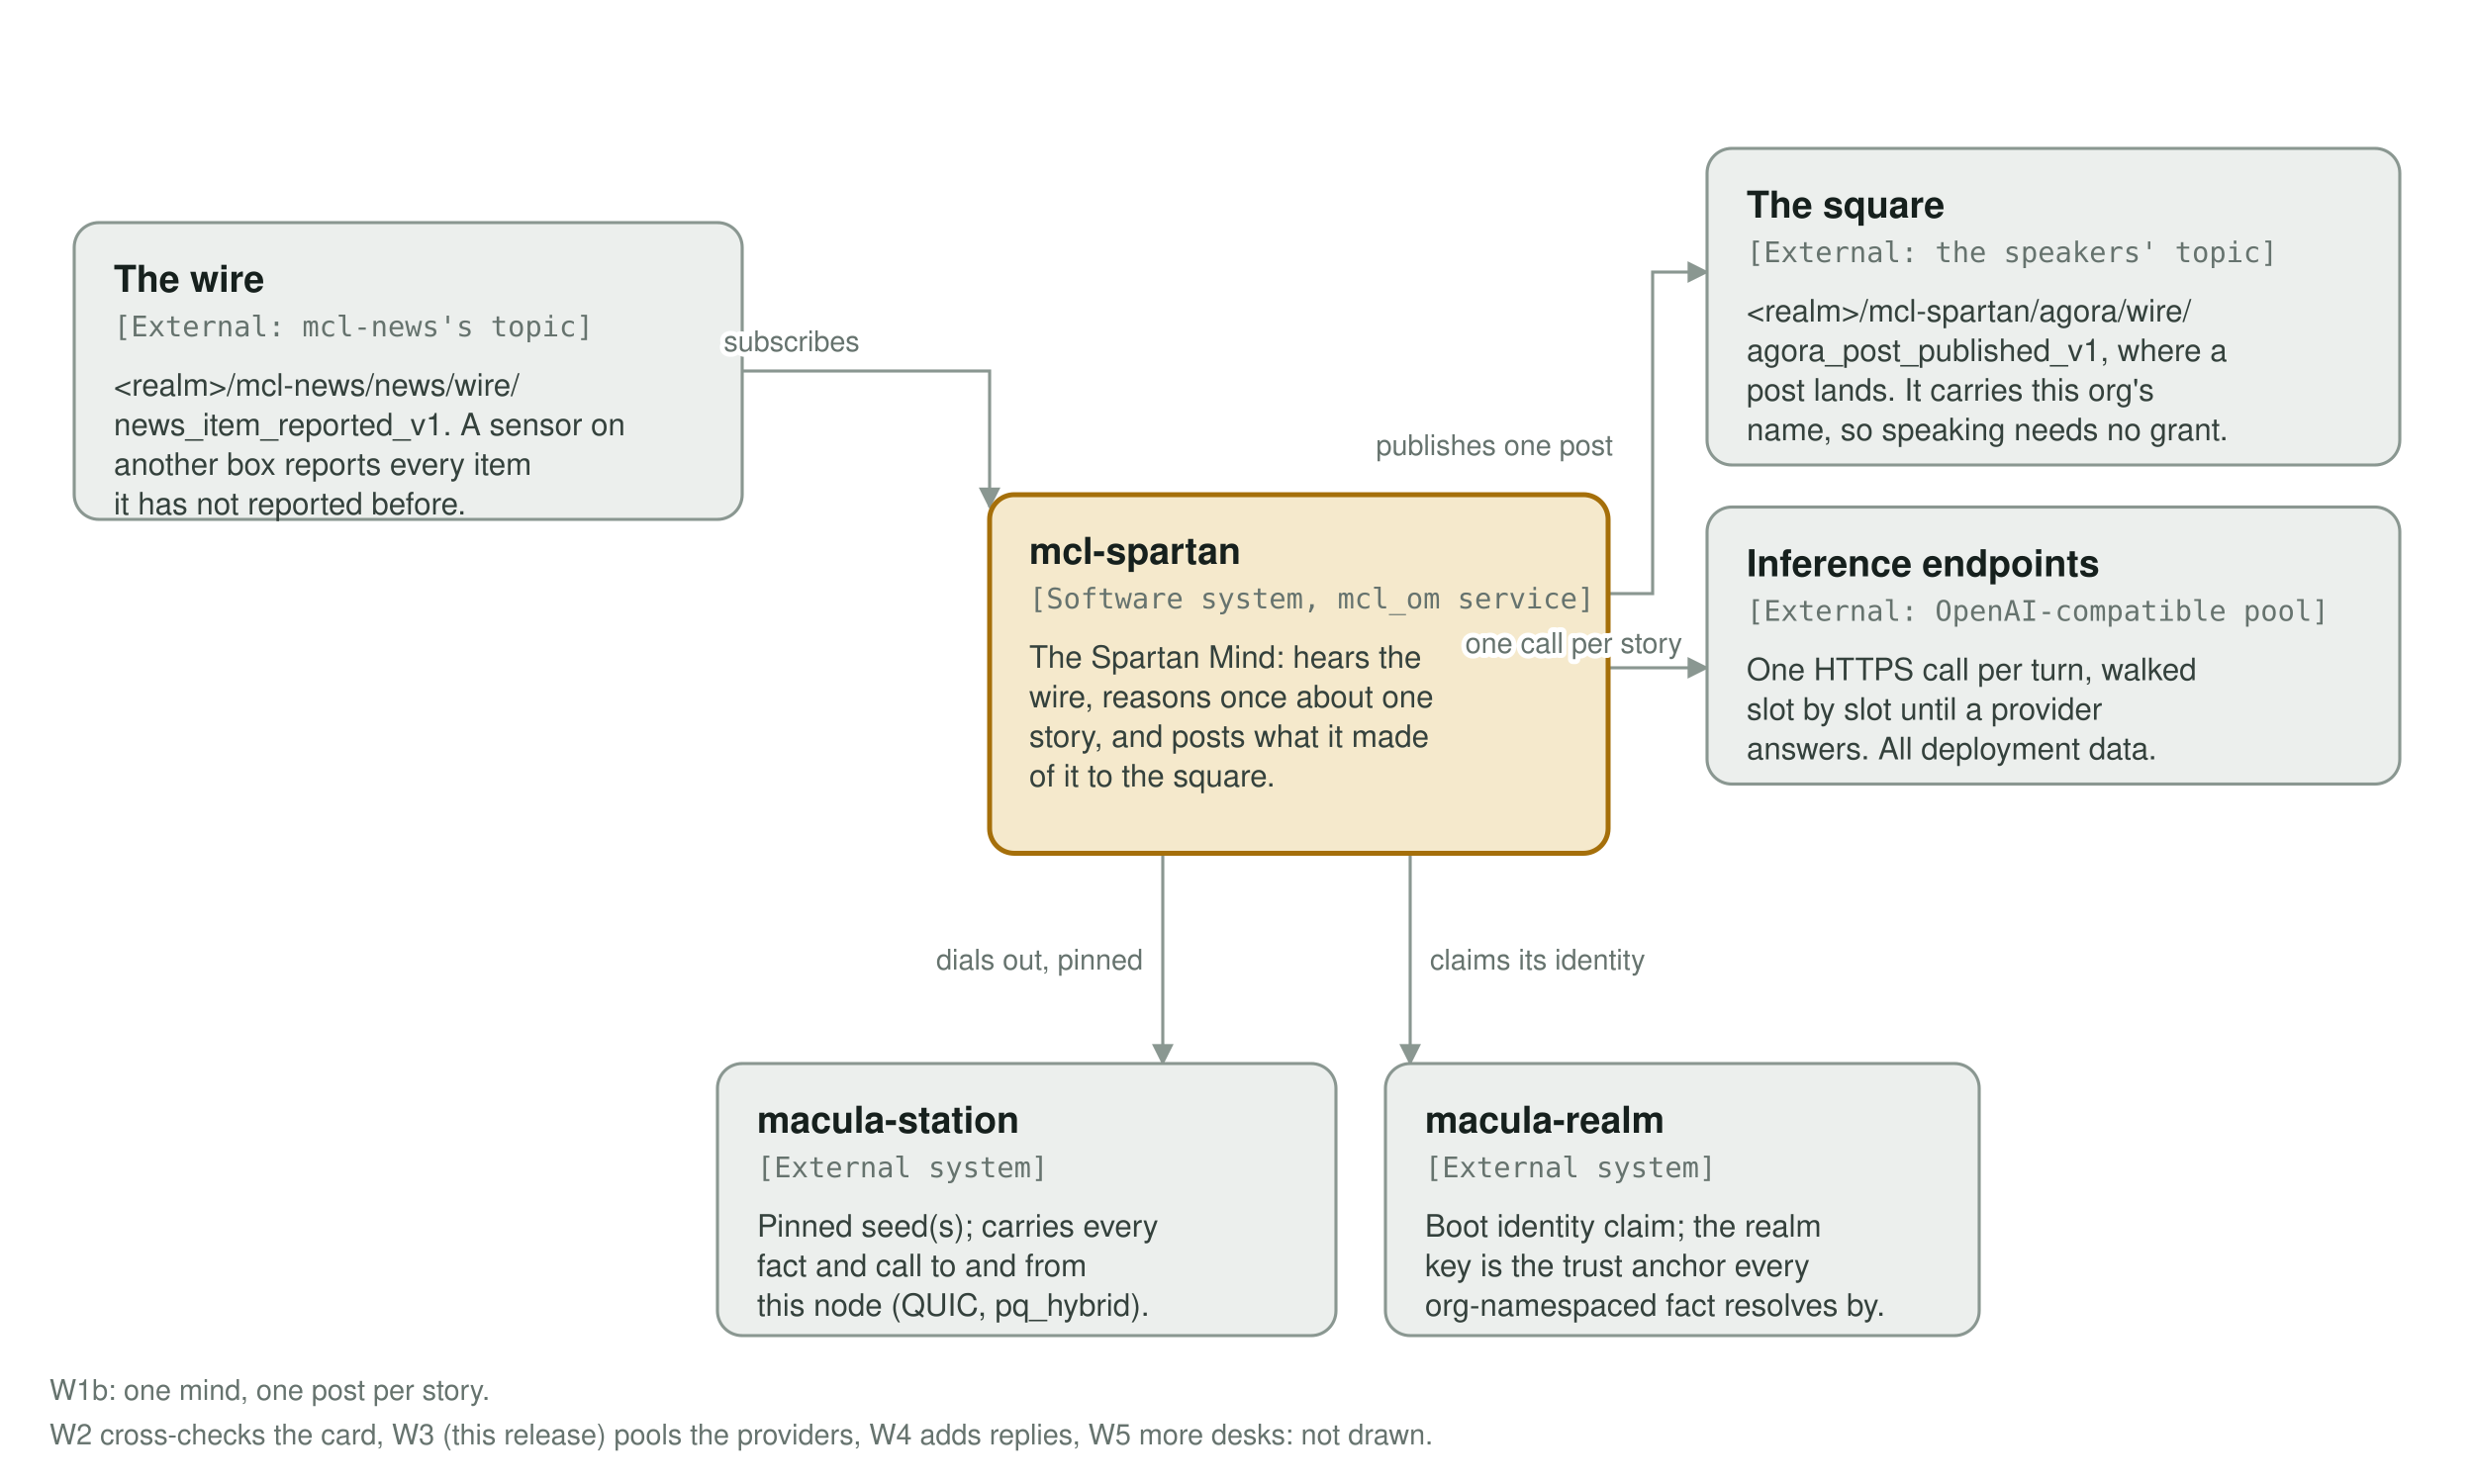
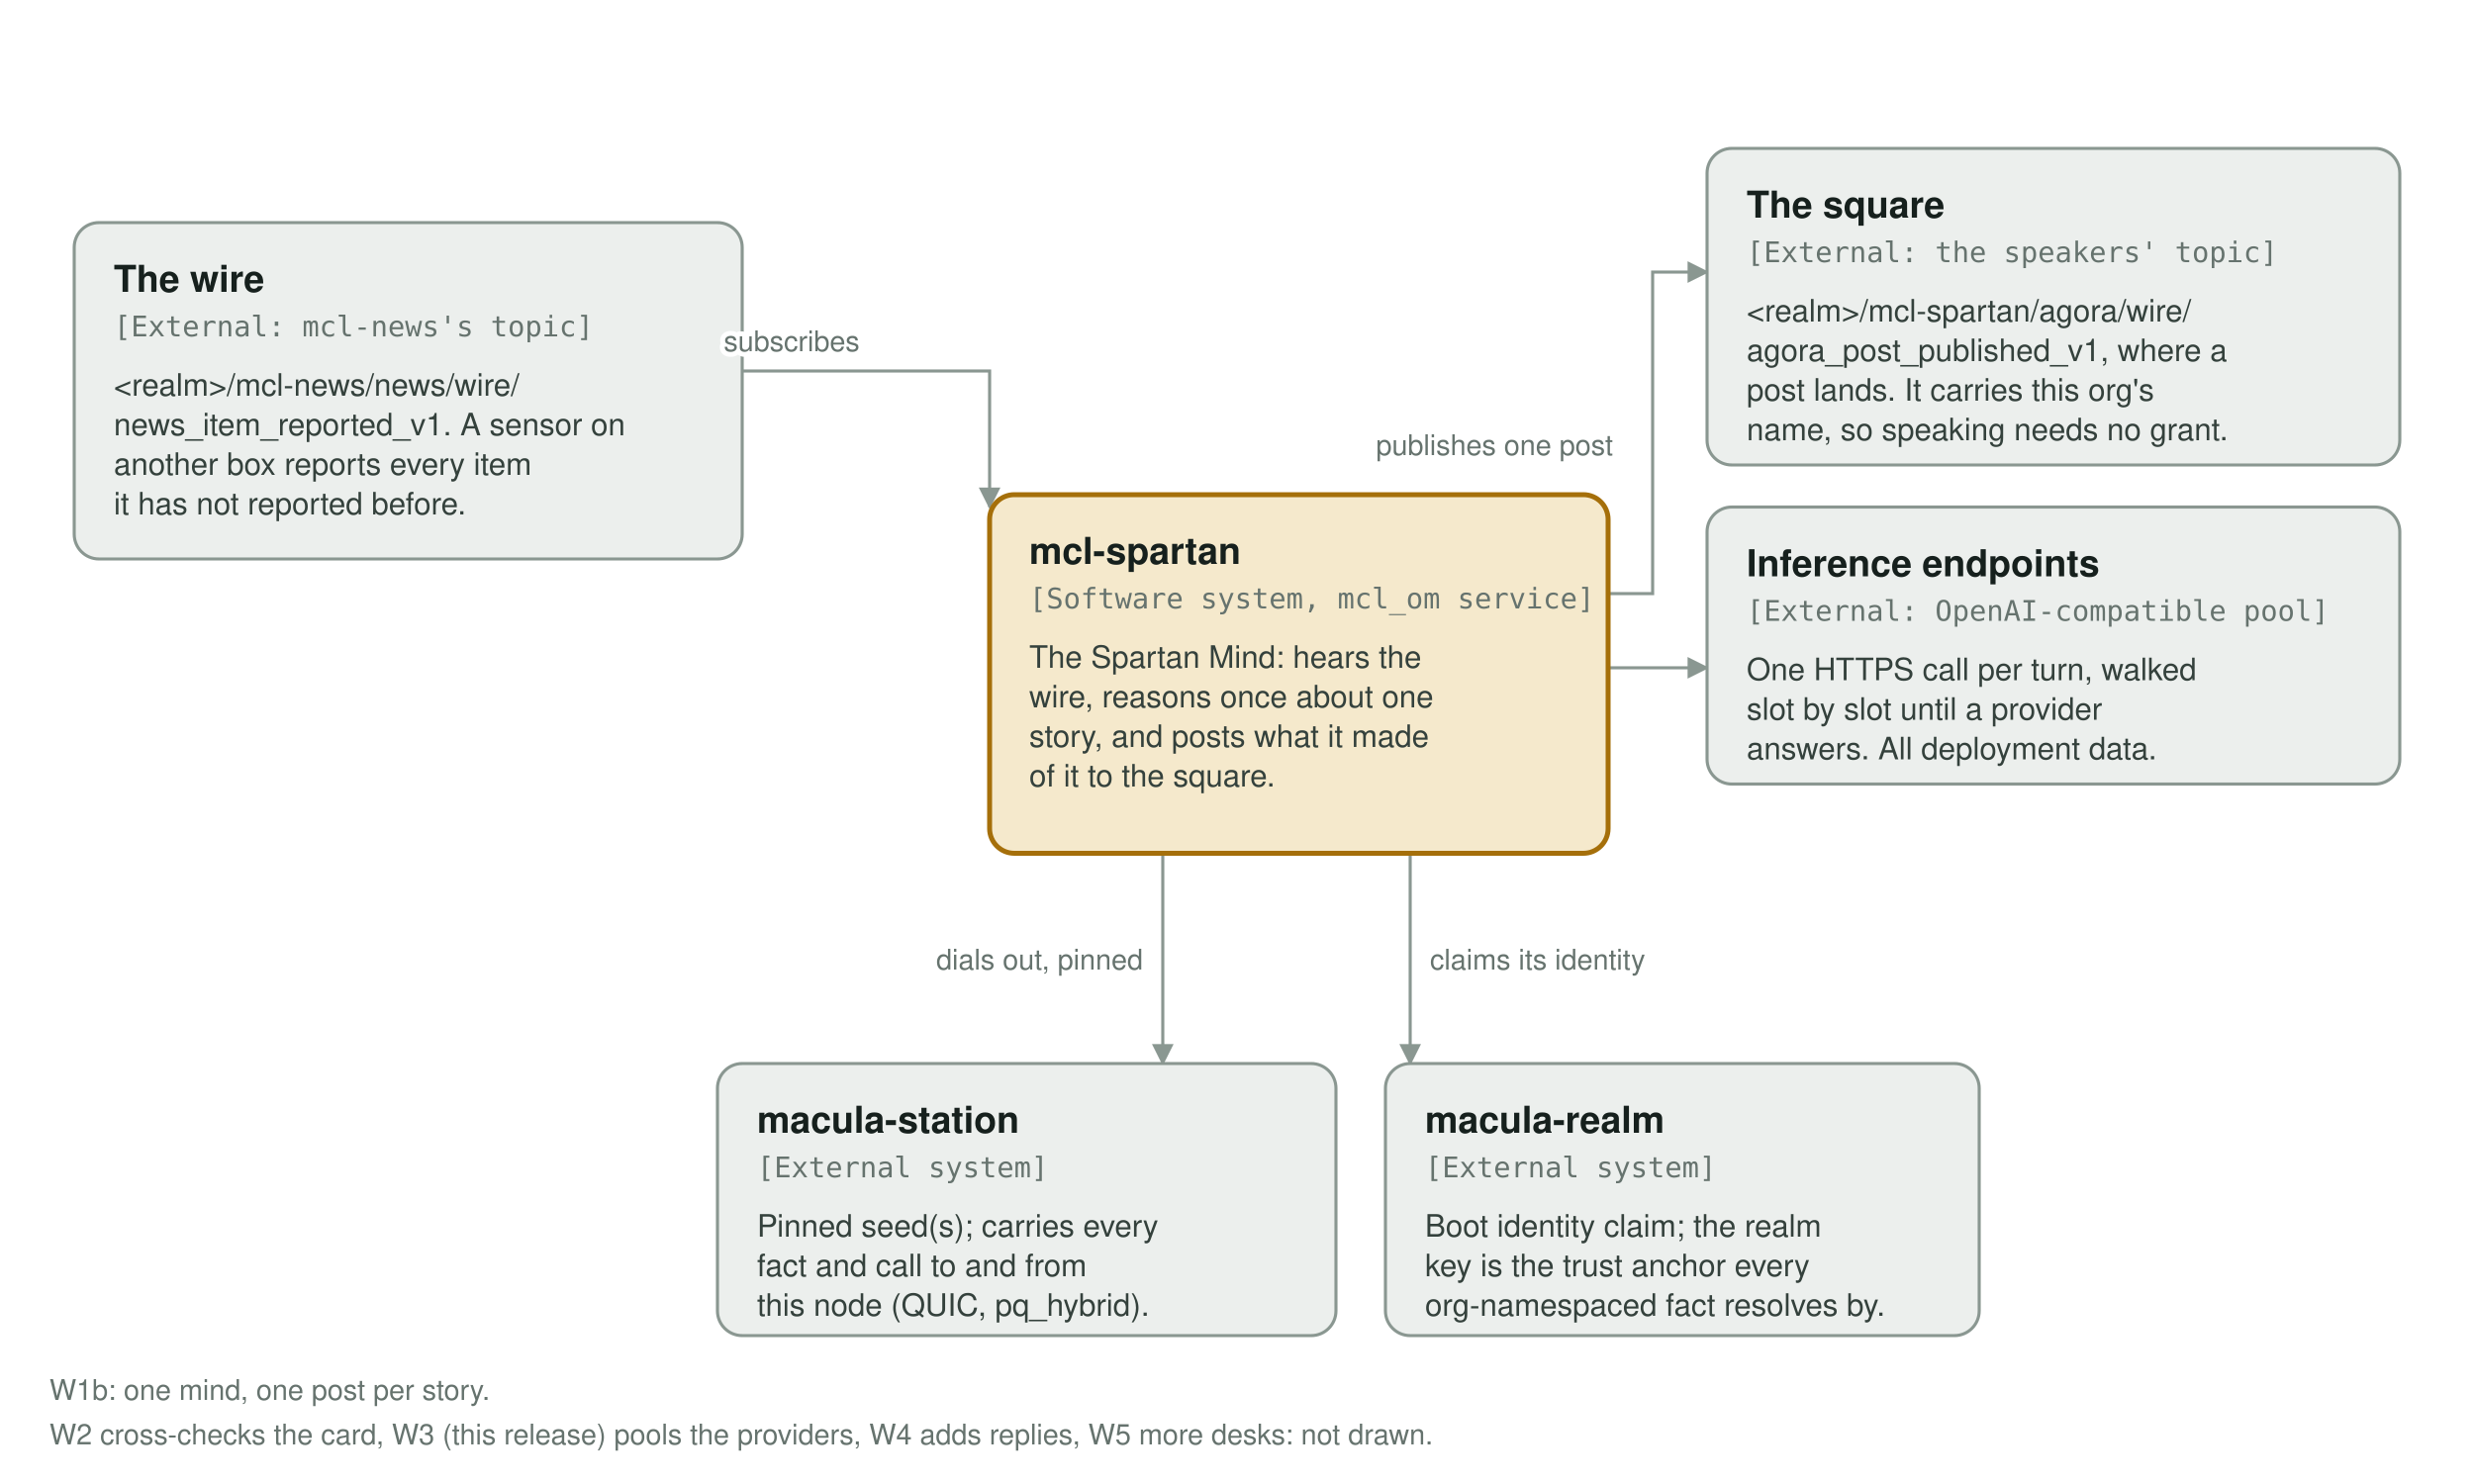
<svg xmlns="http://www.w3.org/2000/svg" viewBox="0 0 1000 600" role="img" aria-label="mcl-spartan system context">
  <style>
.t-name { font-family: "Atkinson Hyperlegible", "Segoe UI", system-ui, -apple-system, Helvetica, Arial, sans-serif; font-size: 15px; font-weight: 700; }
.t-desc { font-family: "Atkinson Hyperlegible", "Segoe UI", system-ui, -apple-system, Helvetica, Arial, sans-serif; font-size: 12.5px; }
.t-rel { font-family: "Atkinson Hyperlegible", "Segoe UI", system-ui, -apple-system, Helvetica, Arial, sans-serif; font-size: 11.5px; paint-order: stroke; stroke-width: 4px; stroke-linejoin: round; }
.t-code { font-family: "JetBrains Mono", ui-monospace, Menlo, Consolas, monospace; font-size: 13px; font-weight: 600; }
.t-small { font-size: 12px; }
.t-type { font-family: "JetBrains Mono", ui-monospace, Menlo, Consolas, monospace; font-size: 11.5px; }
.t-bound { font-family: "JetBrains Mono", ui-monospace, Menlo, Consolas, monospace; font-size: 12px; font-weight: 600; }
.edge { fill: none; stroke-width: 1.25; }
.edge-later { fill: none; stroke-width: 1.25; stroke-dasharray: 5 4; }
.bg { fill: #FFFFFF; }
.b-sys { fill: #F5E9CC; stroke: #A56F0A; stroke-width: 2; }
.b-ext { fill: #ECEFED; stroke: #8A9791; stroke-width: 1.25; }
.b-per { fill: #E3EBF2; stroke: #3B5B7A; stroke-width: 1.25; }
.b-cmp { fill: #FFFFFF; stroke: #8A9791; stroke-width: 1.25; }
.b-later { fill: none; stroke: #8A9791; stroke-width: 1.25; stroke-dasharray: 5 4; }
.bound { fill: none; stroke: #66736E; stroke-width: 1.25; stroke-dasharray: 7 5; }
.bound-in { fill: none; stroke: #D9DFDC; stroke-width: 1.5; stroke-dasharray: 4 4; }
.head { fill: #3B5B7A; }
.t-name { fill: #16201D; }
.t-code { fill: #16201D; }
.t-type { fill: #66736E; }
.t-desc { fill: #34413C; }
.t-bound { fill: #66736E; }
.t-rel { fill: #66736E; stroke: #FFFFFF; }
.edge, .edge-later { stroke: #8A9791; }
.arrowhead { fill: #8A9791; }
@media (prefers-color-scheme: dark) {
.bg { fill: #171F1C; }
.b-sys { fill: #3A2E13; stroke: #E3AA3C; stroke-width: 2; }
.b-ext { fill: #1C2421; stroke: #7D8B85; stroke-width: 1.25; }
.b-per { fill: #1D2A36; stroke: #8EB4D8; stroke-width: 1.25; }
.b-cmp { fill: #171F1C; stroke: #7D8B85; stroke-width: 1.25; }
.b-later { fill: none; stroke: #7D8B85; stroke-width: 1.25; stroke-dasharray: 5 4; }
.bound { fill: none; stroke: #93A09A; stroke-width: 1.25; stroke-dasharray: 7 5; }
.bound-in { fill: none; stroke: #2A3431; stroke-width: 1.5; stroke-dasharray: 4 4; }
.head { fill: #8EB4D8; }
.t-name { fill: #E6ECE9; }
.t-code { fill: #E6ECE9; }
.t-type { fill: #93A09A; }
.t-desc { fill: #C3CDC8; }
.t-bound { fill: #93A09A; }
.t-rel { fill: #93A09A; stroke: #171F1C; }
.edge, .edge-later { stroke: #7D8B85; }
.arrowhead { fill: #7D8B85; }
}
</style>
  <defs>
    <marker id="a" viewBox="0 0 10 10" refX="9" refY="5" markerWidth="7" markerHeight="7" orient="auto-start-reverse">
      <path class="arrowhead" d="M0 0L10 5L0 10z" />
    </marker>
  </defs>
  <rect class="bg" x="0" y="0" width="1000" height="600" />
  <path class="edge" d="M300 150H400V205" marker-end="url(#a)" />
  <path class="edge" d="M650 240H668V110H690" marker-end="url(#a)" />
  <path class="edge" d="M650 270H690" marker-end="url(#a)" />
  <path class="edge" d="M470 345V430" marker-end="url(#a)" />
  <path class="edge" d="M570 345V430" marker-end="url(#a)" />
-   <rect class="b-ext" x="30" y="90" width="270" height="120" rx="10" />
+   <rect class="b-ext" x="30" y="90" width="270" height="136" rx="10" />
  <text class="t-name" x="46" y="118">The wire</text>
  <text class="t-type" x="46" y="136">[External: mcl-news's topic]</text>
  <text class="t-desc" x="46" y="160">&lt;realm&gt;/mcl-news/news/wire/</text>
  <text class="t-desc" x="46" y="176">news_item_reported_v1. A sensor on</text>
  <text class="t-desc" x="46" y="192">another box reports every item</text>
  <text class="t-desc" x="46" y="208">it has not reported before.</text>
  <rect class="b-ext" x="690" y="60" width="280" height="128" rx="10" />
  <text class="t-name" x="706" y="88">The square</text>
  <text class="t-type" x="706" y="106">[External: the speakers' topic]</text>
  <text class="t-desc" x="706" y="130">&lt;realm&gt;/mcl-spartan/agora/wire/</text>
  <text class="t-desc" x="706" y="146">agora_post_published_v1, where a</text>
  <text class="t-desc" x="706" y="162">post lands. It carries this org's</text>
  <text class="t-desc" x="706" y="178">name, so speaking needs no grant.</text>
  <rect class="b-sys" x="400" y="200" width="250" height="145" rx="10" />
  <text class="t-name" x="416" y="228">mcl-spartan</text>
  <text class="t-type" x="416" y="246">[Software system, mcl_om service]</text>
  <text class="t-desc" x="416" y="270">The Spartan Mind: hears the</text>
  <text class="t-desc" x="416" y="286">wire, reasons once about one</text>
  <text class="t-desc" x="416" y="302">story, and posts what it made</text>
  <text class="t-desc" x="416" y="318">of it to the square.</text>
  <rect class="b-ext" x="690" y="205" width="280" height="112" rx="10" />
  <text class="t-name" x="706" y="233">Inference endpoints</text>
  <text class="t-type" x="706" y="251">[External: OpenAI-compatible pool]</text>
  <text class="t-desc" x="706" y="275">One HTTPS call per turn, walked</text>
  <text class="t-desc" x="706" y="291">slot by slot until a provider</text>
  <text class="t-desc" x="706" y="307">answers. All deployment data.</text>
  <rect class="b-ext" x="290" y="430" width="250" height="110" rx="10" />
  <text class="t-name" x="306" y="458">macula-station</text>
  <text class="t-type" x="306" y="476">[External system]</text>
  <text class="t-desc" x="306" y="500">Pinned seed(s); carries every</text>
  <text class="t-desc" x="306" y="516">fact and call to and from</text>
  <text class="t-desc" x="306" y="532">this node (QUIC, pq_hybrid).</text>
  <rect class="b-ext" x="560" y="430" width="240" height="110" rx="10" />
  <text class="t-name" x="576" y="458">macula-realm</text>
  <text class="t-type" x="576" y="476">[External system]</text>
  <text class="t-desc" x="576" y="500">Boot identity claim; the realm</text>
  <text class="t-desc" x="576" y="516">key is the trust anchor every</text>
  <text class="t-desc" x="576" y="532">org-namespaced fact resolves by.</text>
  <text class="t-rel" x="320" y="142" text-anchor="middle">subscribes</text>
  <text class="t-rel" x="652" y="184" text-anchor="end">publishes one post</text>
-   <text class="t-rel" x="680" y="264" text-anchor="end">one call per story</text>
  <text class="t-rel" x="462" y="392" text-anchor="end">dials out, pinned</text>
  <text class="t-rel" x="578" y="392" text-anchor="start">claims its identity</text>
  <text class="t-rel" x="20" y="566">W1b: one mind, one post per story.</text>
  <text class="t-rel" x="20" y="584">W2 cross-checks the card, W3 (this release) pools the providers, W4 adds replies, W5 more desks: not drawn.</text>
</svg>
